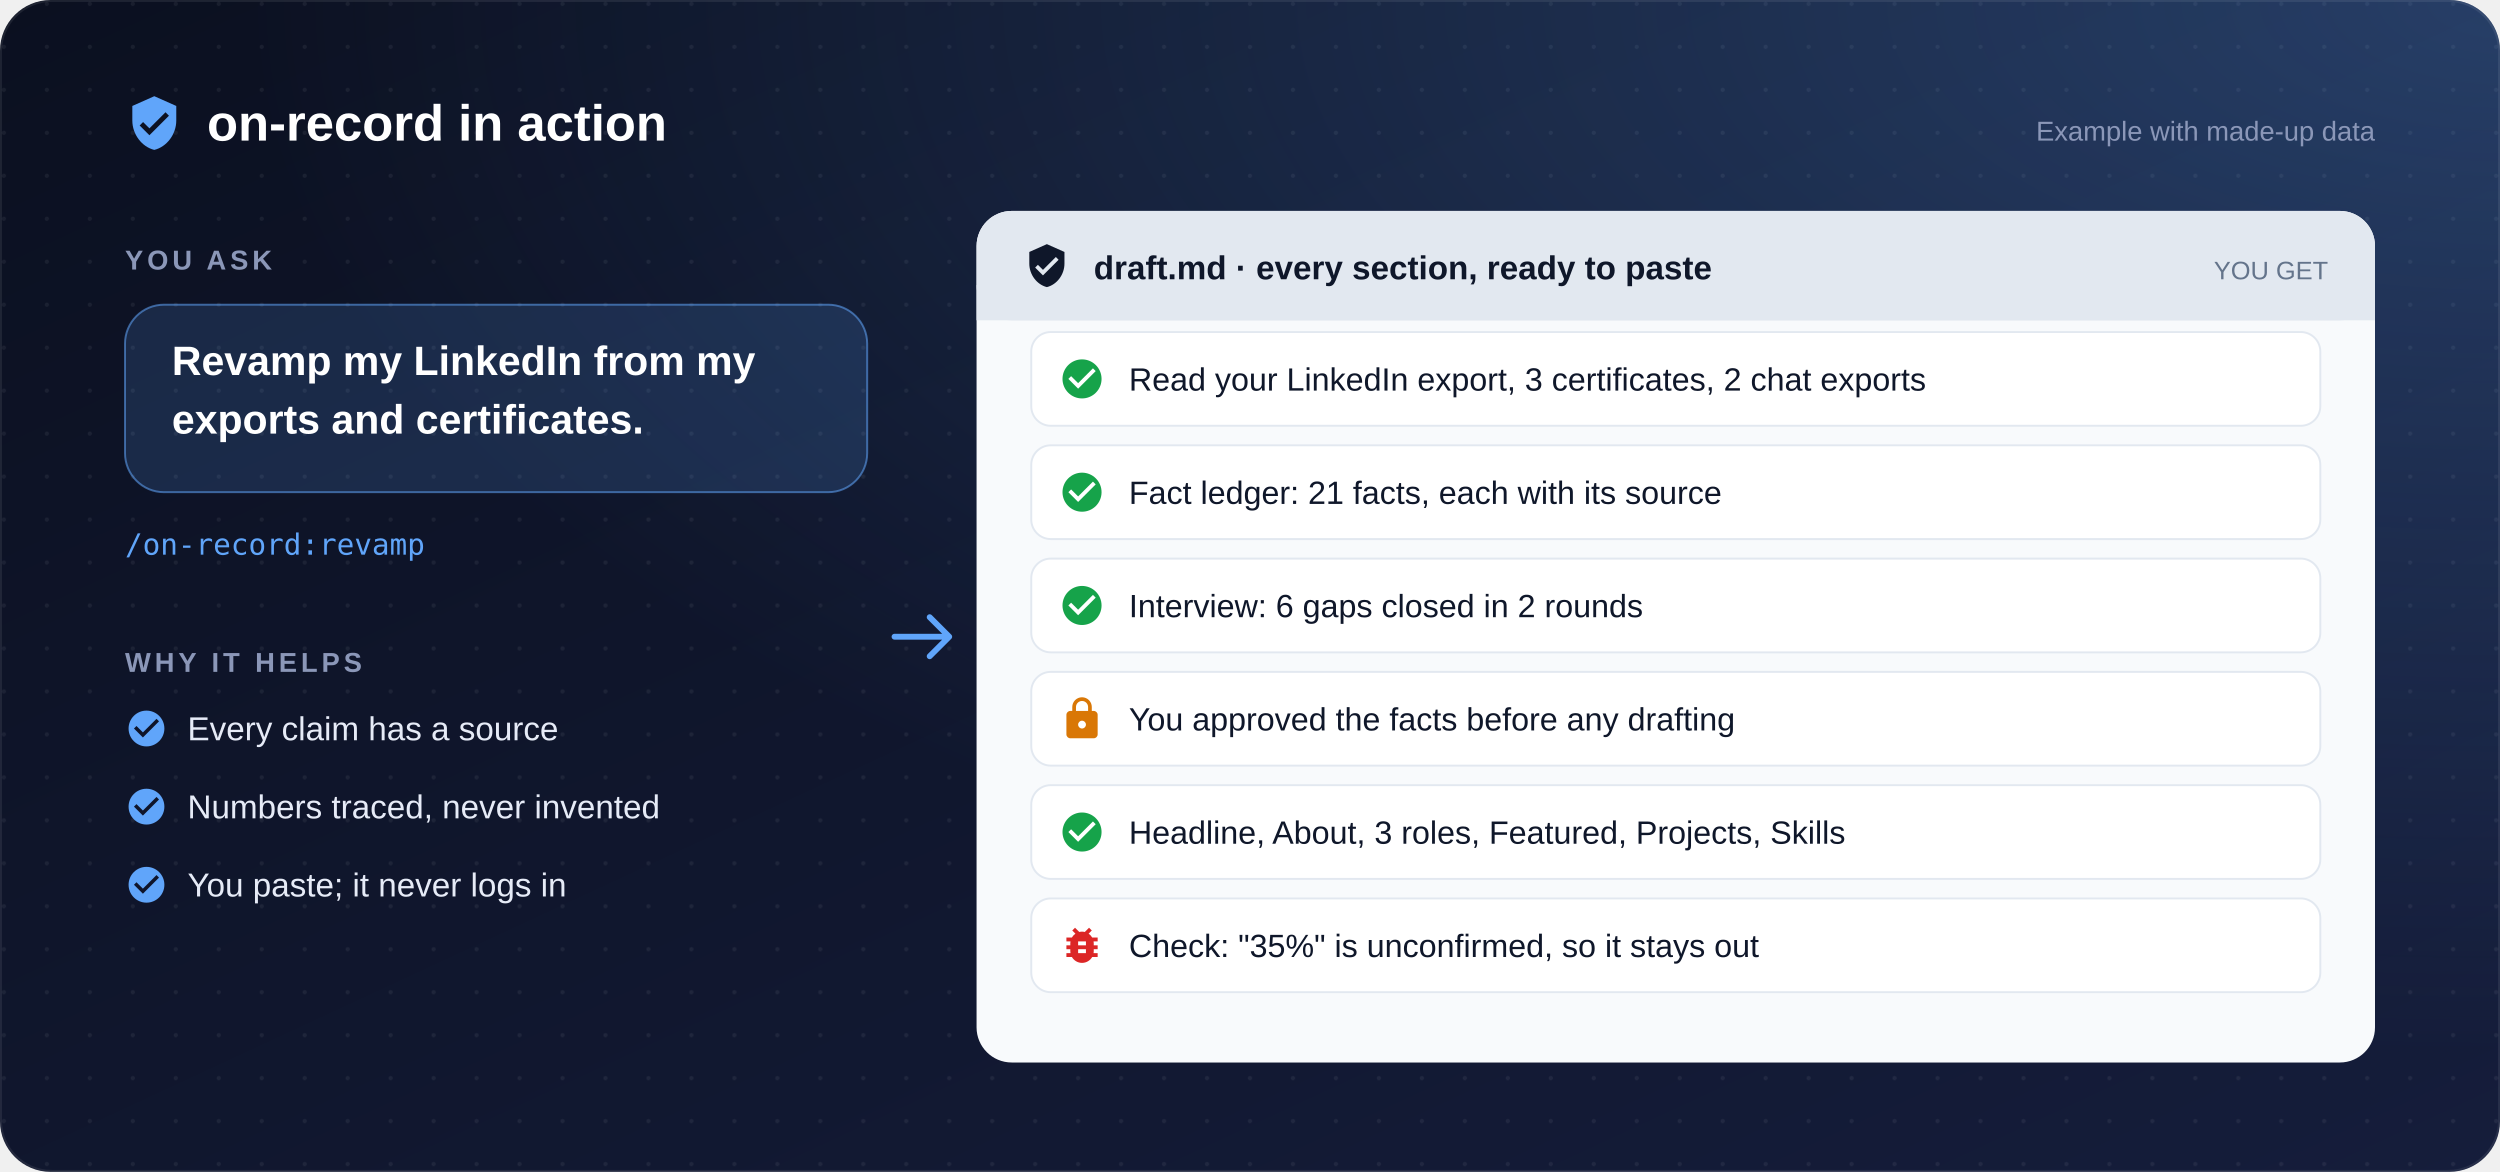
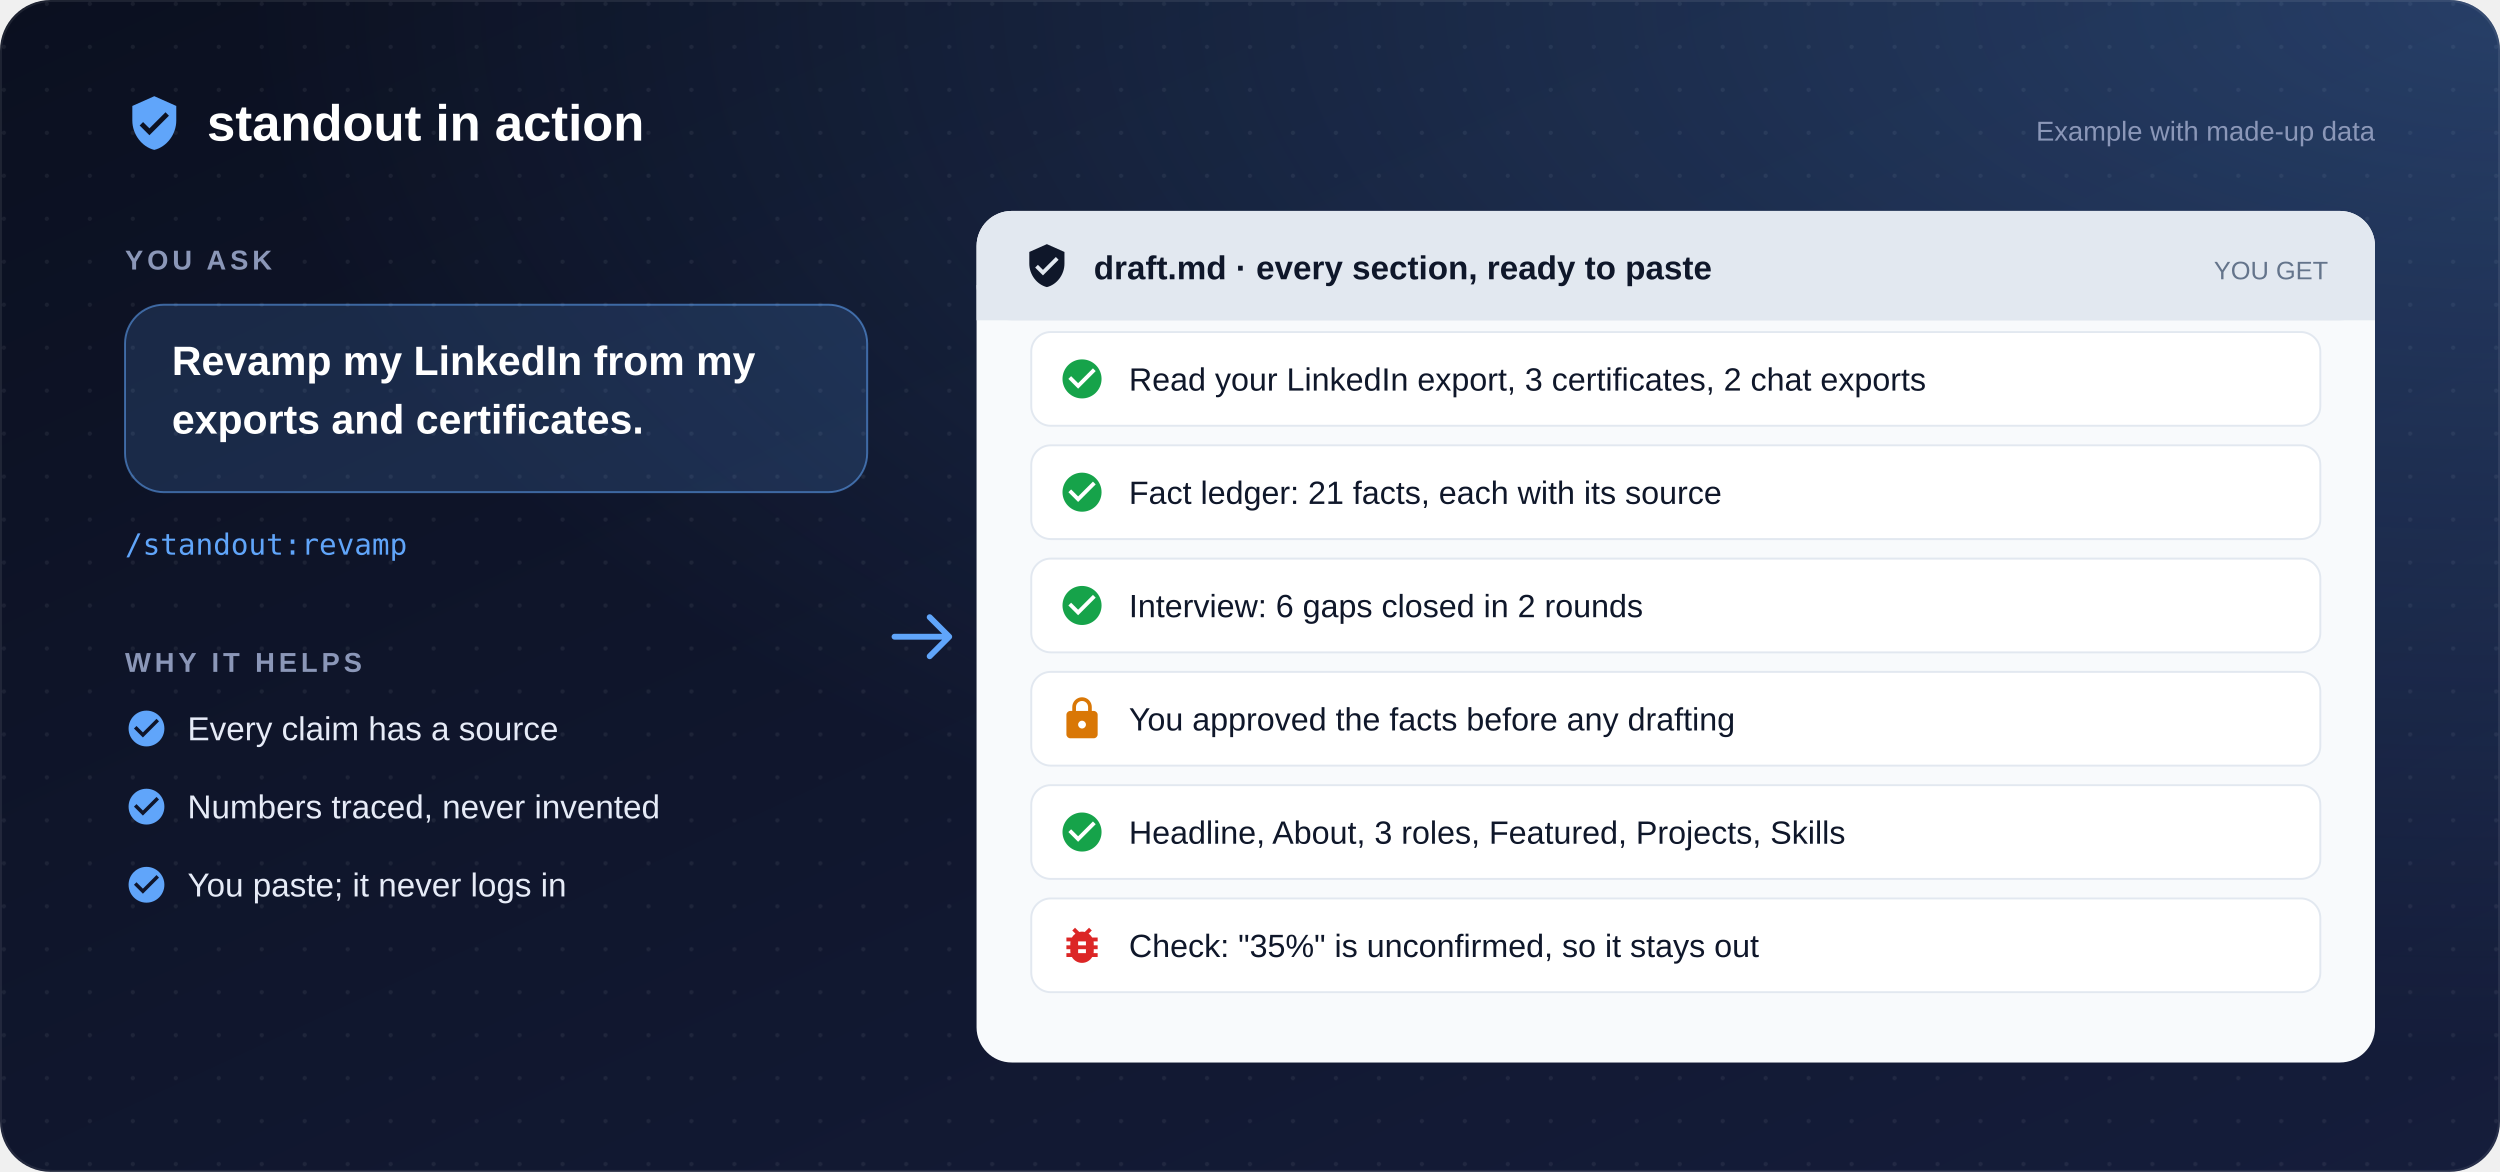
- <svg xmlns="http://www.w3.org/2000/svg" width="1280" height="600" viewBox="0 0 1280 600" role="img" aria-label="on-record in action: Revamp my LinkedIn from my exports and certificates." font-family="'Segoe UI', -apple-system, 'Helvetica Neue', Arial, sans-serif">
+ <svg xmlns="http://www.w3.org/2000/svg" width="1280" height="600" viewBox="0 0 1280 600" role="img" aria-label="standout in action: Revamp my LinkedIn from my exports and certificates." font-family="'Segoe UI', -apple-system, 'Helvetica Neue', Arial, sans-serif">
  <defs>
-     <linearGradient id="u-on-record-bg" x1="0" y1="0" x2="1" y2="1">
+     <linearGradient id="u-standout-bg" x1="0" y1="0" x2="1" y2="1">
      <stop offset="0" stop-color="#0b1020" />
      <stop offset="1" stop-color="#151d3b" />
    </linearGradient>
-     <radialGradient id="u-on-record-glow" cx="1" cy="0" r="0.9">
+     <radialGradient id="u-standout-glow" cx="1" cy="0" r="0.9">
      <stop offset="0" stop-color="#60a5fa" stop-opacity=".28" />
      <stop offset="1" stop-color="#60a5fa" stop-opacity="0" />
    </radialGradient>
-     <pattern id="u-on-record-dots" width="22" height="22" patternUnits="userSpaceOnUse">
+     <pattern id="u-standout-dots" width="22" height="22" patternUnits="userSpaceOnUse">
      <circle cx="2" cy="2" r="1.1" fill="#ffffff" fill-opacity=".06" />
    </pattern>
  </defs>
-   <rect width="1280" height="600" rx="26" fill="url(#u-on-record-bg)" />
-   <rect width="1280" height="600" rx="26" fill="url(#u-on-record-dots)" />
-   <rect width="1280" height="600" rx="26" fill="url(#u-on-record-glow)" />
+   <rect width="1280" height="600" rx="26" fill="url(#u-standout-bg)" />
+   <rect width="1280" height="600" rx="26" fill="url(#u-standout-dots)" />
+   <rect width="1280" height="600" rx="26" fill="url(#u-standout-glow)" />
  <rect x=".5" y=".5" width="1279" height="599" rx="26" fill="none" stroke="#ffffff" stroke-opacity=".08" />
  <g transform="translate(64 48) scale(1.25)" fill="#60a5fa">
    <path d="M12 1 3 5v6c0 5.55 3.84 10.74 9 12 5.16-1.26 9-6.45 9-12V5zm-2 16-4-4 1.41-1.41L10 14.17l6.59-6.59L18 9z" />
  </g>
-   <text x="106" y="72" font-size="26" font-weight="700" fill="#ffffff">on-record in action</text>
+   <text x="106" y="72" font-size="26" font-weight="700" fill="#ffffff">standout in action</text>
  <text x="1216" y="72" text-anchor="end" font-size="14" fill="#8b97b8">Example with made-up data</text>
  <text x="64" y="138" font-size="14" font-weight="700" letter-spacing="2" fill="#8b97b8">YOU ASK</text>
  <rect x="64" y="156" width="380" height="96" rx="20" fill="#60a5fa" fill-opacity=".16" stroke="#60a5fa" stroke-opacity=".55" />
  <text x="88" y="192" font-size="21" font-weight="600" fill="#ffffff">Revamp my LinkedIn from my</text>
  <text x="88" y="222" font-size="21" font-weight="600" fill="#ffffff">exports and certificates.</text>
-   <text x="64" y="284" font-size="15" fill="#60a5fa" font-family="Consolas, 'Cascadia Mono', Menlo, monospace">/on-record:revamp</text>
+   <text x="64" y="284" font-size="15" fill="#60a5fa" font-family="Consolas, 'Cascadia Mono', Menlo, monospace">/standout:revamp</text>
  <text x="64" y="344" font-size="14" font-weight="700" letter-spacing="2" fill="#8b97b8">WHY IT HELPS</text>
  <g transform="translate(64 362) scale(0.9166667)" fill="#60a5fa">
    <path d="M12 2C6.48 2 2 6.48 2 12s4.48 10 10 10 10-4.48 10-10S17.52 2 12 2m-2 15-5-5 1.41-1.41L10 14.17l7.59-7.59L19 8z" />
  </g>
  <text x="96" y="379" font-size="17" fill="#e6ebf7">Every claim has a source</text>
  <g transform="translate(64 402) scale(0.9166667)" fill="#60a5fa">
    <path d="M12 2C6.48 2 2 6.48 2 12s4.48 10 10 10 10-4.48 10-10S17.52 2 12 2m-2 15-5-5 1.41-1.41L10 14.17l7.59-7.59L19 8z" />
  </g>
  <text x="96" y="419" font-size="17" fill="#e6ebf7">Numbers traced, never invented</text>
  <g transform="translate(64 442) scale(0.9166667)" fill="#60a5fa">
    <path d="M12 2C6.48 2 2 6.48 2 12s4.48 10 10 10 10-4.48 10-10S17.52 2 12 2m-2 15-5-5 1.41-1.41L10 14.17l7.59-7.59L19 8z" />
  </g>
  <text x="96" y="459" font-size="17" fill="#e6ebf7">You paste; it never logs in</text>
  <path d="M458 326h28m-10 -10 10 10-10 10" fill="none" stroke="#60a5fa" stroke-width="3" stroke-linecap="round" stroke-linejoin="round" />
  <rect x="500" y="108" width="716" height="436" rx="18" fill="#f8fafc" />
  <rect x="500" y="108" width="716" height="56" rx="18" fill="#e2e8f0" />
  <rect x="500" y="146" width="716" height="18" fill="#e2e8f0" />
  <g transform="translate(524 124) scale(1)" fill="#0f172a">
    <path d="M12 1 3 5v6c0 5.55 3.84 10.74 9 12 5.16-1.26 9-6.45 9-12V5zm-2 16-4-4 1.41-1.41L10 14.17l6.59-6.59L18 9z" />
  </g>
  <text x="560" y="143" font-size="17" font-weight="700" fill="#0f172a">draft.md · every section, ready to paste</text>
  <text x="1192" y="143" text-anchor="end" font-size="13" fill="#64748b">YOU GET</text>
  <rect x="528" y="170" width="660" height="48" rx="10" fill="#ffffff" stroke="#e2e8f0" />
  <g transform="translate(542 182) scale(1)" fill="#16a34a">
    <path d="M12 2C6.48 2 2 6.48 2 12s4.48 10 10 10 10-4.48 10-10S17.52 2 12 2m-2 15-5-5 1.41-1.41L10 14.17l7.59-7.59L19 8z" />
  </g>
  <text x="578" y="200" font-size="16.5" fill="#0f172a">Read your LinkedIn export, 3 certificates, 2 chat exports</text>
  <rect x="528" y="228" width="660" height="48" rx="10" fill="#ffffff" stroke="#e2e8f0" />
  <g transform="translate(542 240) scale(1)" fill="#16a34a">
    <path d="M12 2C6.48 2 2 6.48 2 12s4.48 10 10 10 10-4.48 10-10S17.52 2 12 2m-2 15-5-5 1.41-1.41L10 14.17l7.59-7.59L19 8z" />
  </g>
  <text x="578" y="258" font-size="16.5" fill="#0f172a">Fact ledger: 21 facts, each with its source</text>
  <rect x="528" y="286" width="660" height="48" rx="10" fill="#ffffff" stroke="#e2e8f0" />
  <g transform="translate(542 298) scale(1)" fill="#16a34a">
    <path d="M12 2C6.48 2 2 6.48 2 12s4.48 10 10 10 10-4.48 10-10S17.52 2 12 2m-2 15-5-5 1.41-1.41L10 14.17l7.59-7.59L19 8z" />
  </g>
  <text x="578" y="316" font-size="16.5" fill="#0f172a">Interview: 6 gaps closed in 2 rounds</text>
  <rect x="528" y="344" width="660" height="48" rx="10" fill="#ffffff" stroke="#e2e8f0" />
  <g transform="translate(542 356) scale(1)" fill="#d97706">
    <path d="M18 8h-1V6c0-2.76-2.24-5-5-5S7 3.24 7 6v2H6c-1.1 0-2 .9-2 2v10c0 1.1.9 2 2 2h12c1.1 0 2-.9 2-2V10c0-1.1-.9-2-2-2m-6 9c-1.1 0-2-.9-2-2s.9-2 2-2 2 .9 2 2-.9 2-2 2m3.1-9H8.9V6c0-1.71 1.39-3.1 3.1-3.1s3.1 1.39 3.1 3.1z" />
  </g>
  <text x="578" y="374" font-size="16.5" fill="#0f172a">You approved the facts before any drafting</text>
  <rect x="528" y="402" width="660" height="48" rx="10" fill="#ffffff" stroke="#e2e8f0" />
  <g transform="translate(542 414) scale(1)" fill="#16a34a">
    <path d="M12 2C6.48 2 2 6.48 2 12s4.48 10 10 10 10-4.48 10-10S17.52 2 12 2m-2 15-5-5 1.41-1.41L10 14.17l7.59-7.59L19 8z" />
  </g>
  <text x="578" y="432" font-size="16.5" fill="#0f172a">Headline, About, 3 roles, Featured, Projects, Skills</text>
  <rect x="528" y="460" width="660" height="48" rx="10" fill="#ffffff" stroke="#e2e8f0" />
  <g transform="translate(542 472) scale(1)" fill="#dc2626">
    <path d="M20 8h-2.81c-.45-.78-1.07-1.45-1.82-1.96L17 4.41 15.59 3l-2.17 2.17C12.96 5.06 12.49 5 12 5s-.96.06-1.41.17L8.41 3 7 4.41l1.62 1.63C7.88 6.55 7.26 7.22 6.81 8H4v2h2.09c-.05.33-.09.66-.09 1v1H4v2h2v1c0 .34.04.67.09 1H4v2h2.81c1.04 1.79 2.97 3 5.19 3s4.15-1.21 5.19-3H20v-2h-2.09c.05-.33.09-.66.09-1v-1h2v-2h-2v-1c0-.34-.04-.67-.09-1H20zm-6 8h-4v-2h4zm0-4h-4v-2h4z" />
  </g>
  <text x="578" y="490" font-size="16.5" fill="#0f172a">Check: "35%" is unconfirmed, so it stays out</text>
</svg>
